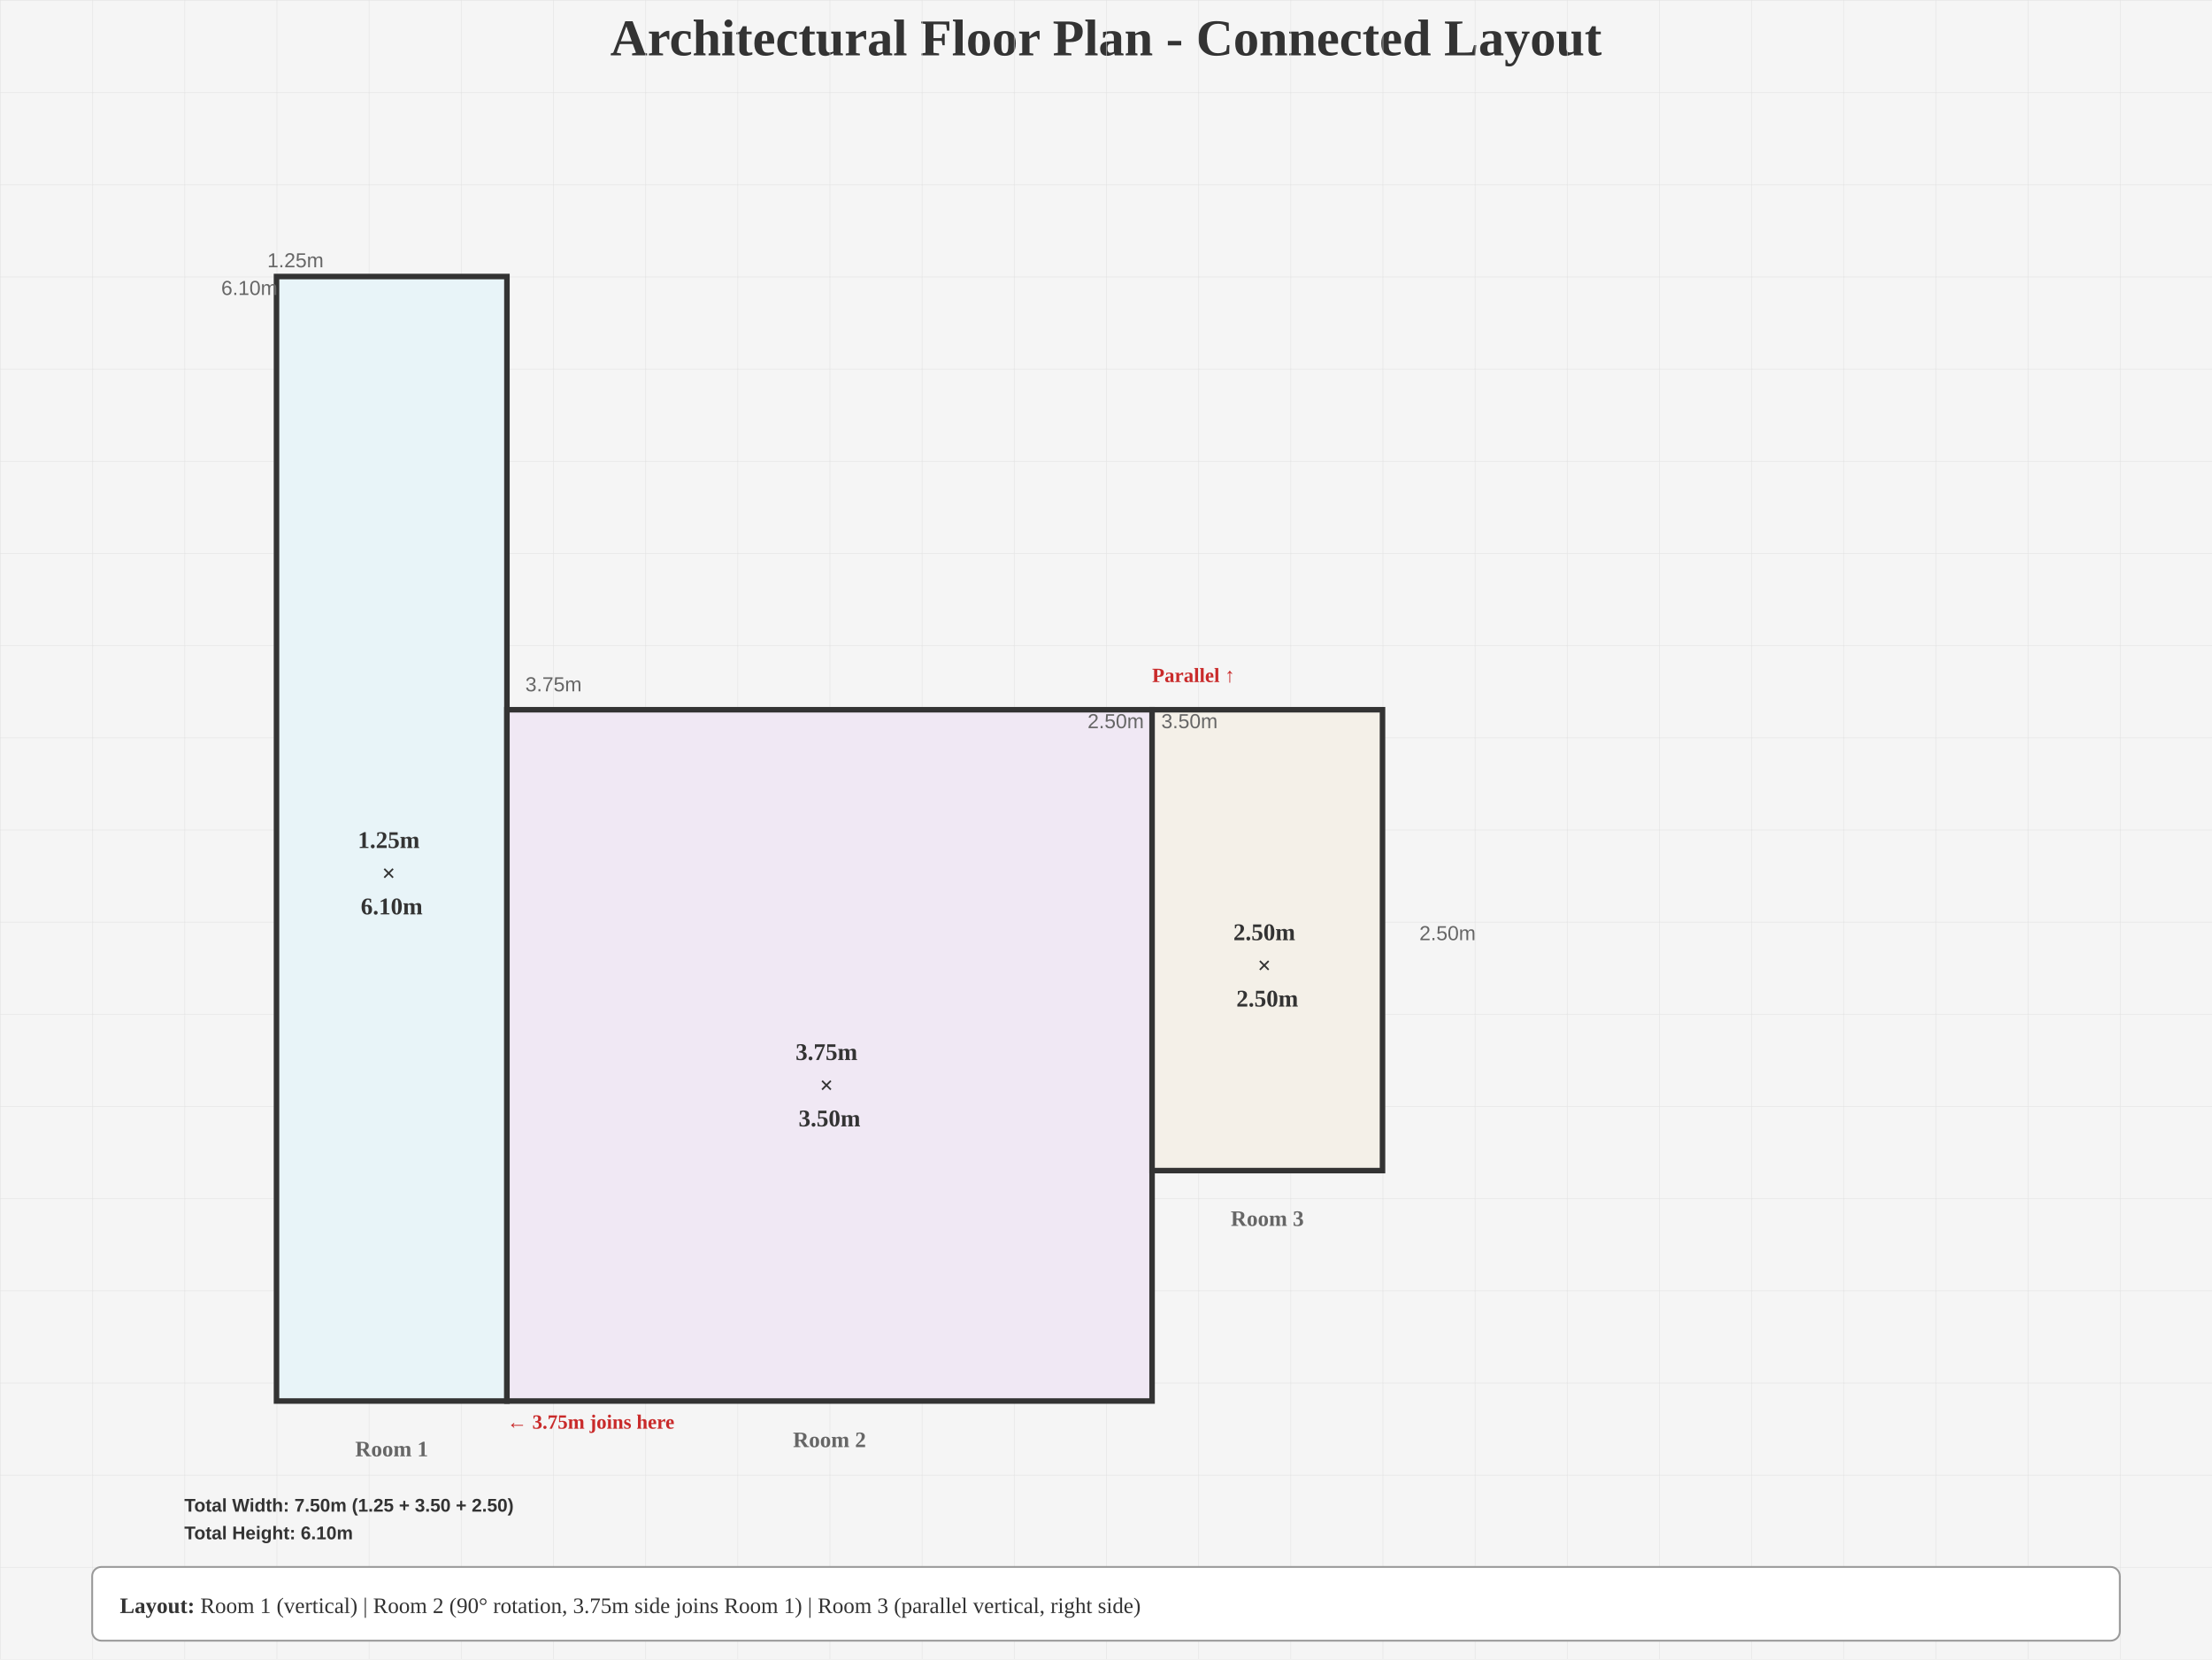
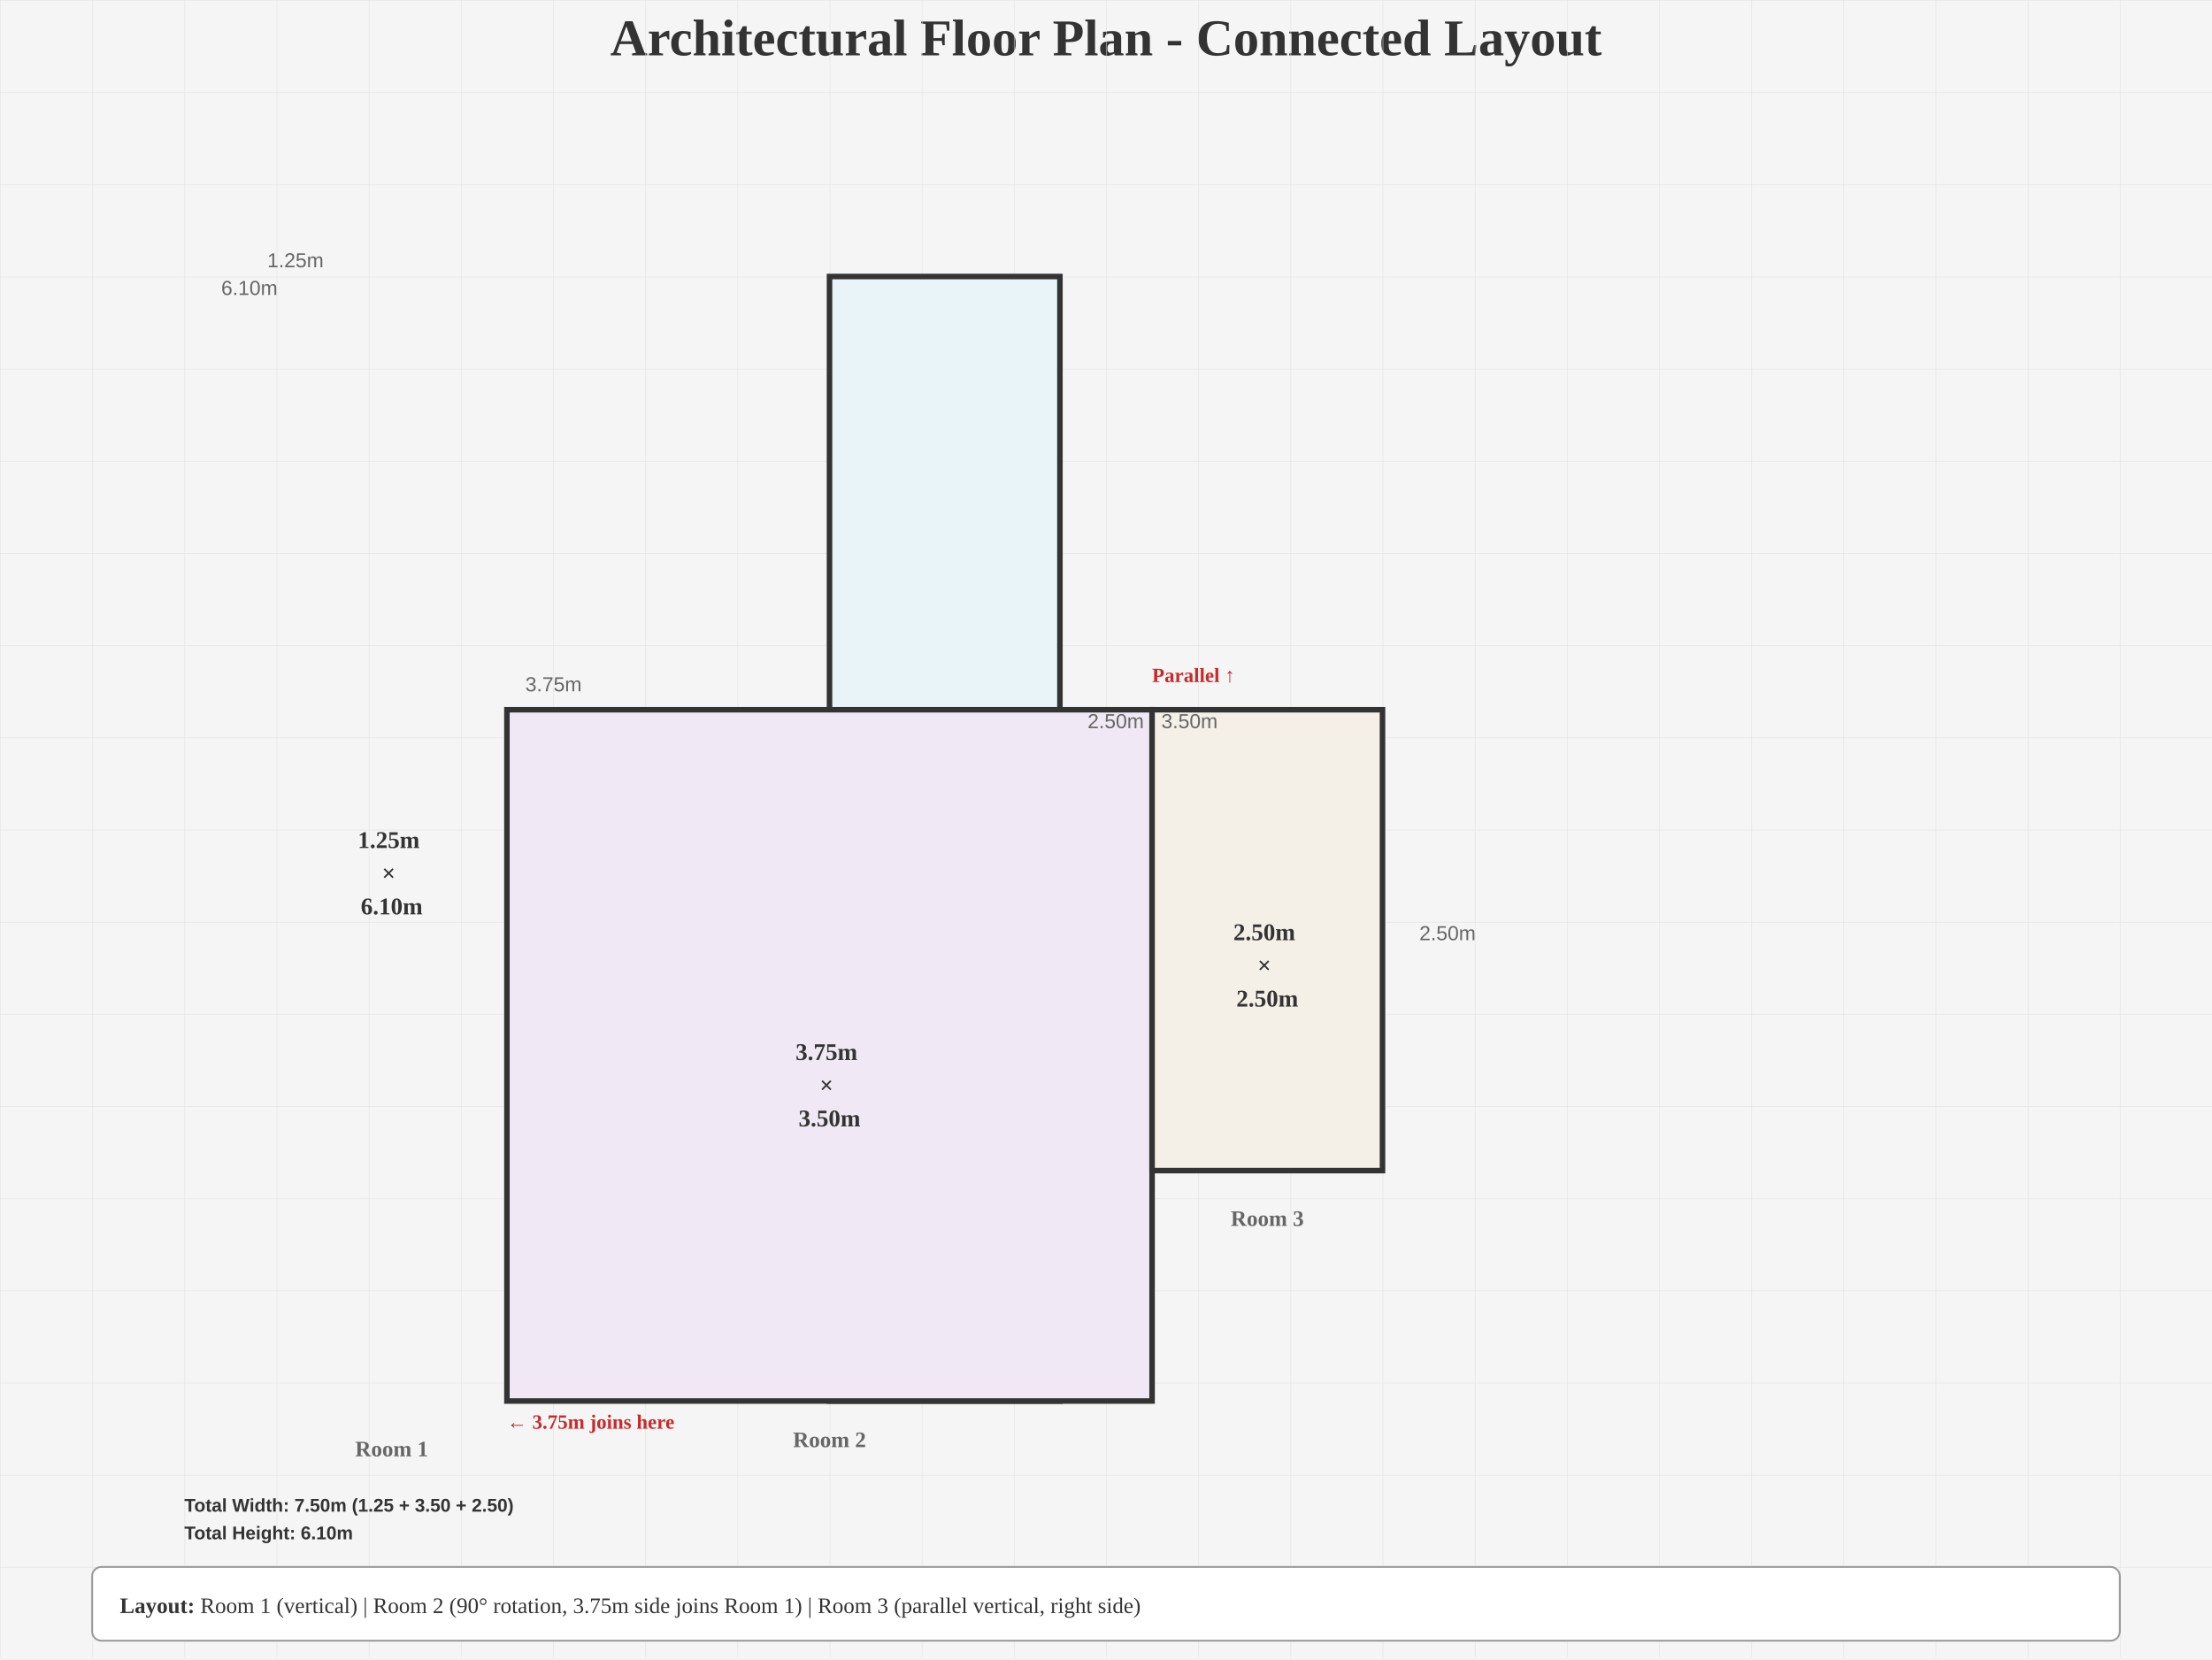
<svg xmlns="http://www.w3.org/2000/svg" viewBox="0 0 1200 900">
  <rect width="1200" height="900" fill="#f5f5f5" />
  <text x="600" y="30" font-size="28" font-weight="bold" text-anchor="middle" fill="#333">
    Architectural Floor Plan - Connected Layout
  </text>
  <defs>
    <pattern id="grid" width="50" height="50" patternUnits="userSpaceOnUse">
      <path d="M 50 0 L 0 0 0 50" fill="none" stroke="#e0e0e0" stroke-width="0.5" />
    </pattern>
  </defs>
  <rect width="1200" height="900" fill="url(#grid)" />
  <g id="room1">
-     <rect x="150" y="150" width="125" height="610" fill="#e8f4f8" stroke="#333" stroke-width="3" />
+     <rect x="450" y="150" width="125" height="610" fill="#e8f4f8" stroke="#333" stroke-width="3" />
    <text x="212.5" y="460" font-size="13" font-weight="bold" text-anchor="middle" fill="#333">
      <tspan x="212.5" dy="0">1.25m</tspan>
      <tspan x="212.5" dy="18">×</tspan>
      <tspan x="212.5" dy="18">6.10m</tspan>
    </text>
    <text x="212.5" y="790" font-size="12" text-anchor="middle" fill="#666" font-weight="bold">Room 1</text>
  </g>
  <g id="room2">
    <rect x="275" y="385" width="350" height="375" fill="#f0e8f4" stroke="#333" stroke-width="3" />
    <text x="450" y="575" font-size="13" font-weight="bold" text-anchor="middle" fill="#333">
      <tspan x="450" dy="0">3.75m</tspan>
      <tspan x="450" dy="18">×</tspan>
      <tspan x="450" dy="18">3.50m</tspan>
    </text>
    <text x="450" y="785" font-size="12" text-anchor="middle" fill="#666" font-weight="bold">Room 2</text>
  </g>
  <g id="room3">
    <rect x="625" y="385" width="125" height="250" fill="#f4f0e8" stroke="#333" stroke-width="3" />
    <text x="687.5" y="510" font-size="13" font-weight="bold" text-anchor="middle" fill="#333">
      <tspan x="687.5" dy="0">2.50m</tspan>
      <tspan x="687.5" dy="18">×</tspan>
      <tspan x="687.5" dy="18">2.50m</tspan>
    </text>
    <text x="687.5" y="665" font-size="12" text-anchor="middle" fill="#666" font-weight="bold">Room 3</text>
  </g>
  <g stroke="#ff6b6b" stroke-width="2" stroke-dasharray="3,3" opacity="0.6">
    <line x1="275" y1="760" x2="275" y2="760" stroke="none" />
    <line x1="625" y1="385" x2="625" y2="635" stroke="none" />
  </g>
  <g font-size="11" fill="#666" font-family="Arial, sans-serif">
    <text x="120" y="160">6.10m</text>
    <text x="145" y="145">1.25m</text>
    <text x="285" y="375">3.75m</text>
    <text x="630" y="395">3.50m</text>
    <text x="590" y="395">2.50m</text>
    <text x="770" y="510">2.50m</text>
  </g>
  <g font-size="11" fill="#c92a2a" font-weight="bold">
    <text x="275" y="775">← 3.75m joins here</text>
    <text x="625" y="370">Parallel ↑</text>
  </g>
  <g font-size="10" fill="#333" font-family="Arial, sans-serif" font-weight="bold">
    <text x="100" y="820">Total Width: 7.50m (1.25 + 3.50 + 2.50)</text>
    <text x="100" y="835">Total Height: 6.10m</text>
  </g>
  <g id="legend" transform="translate(50, 850)">
    <rect width="1100" height="40" fill="#fff" stroke="#999" stroke-width="1" rx="5" />
    <text x="15" y="25" font-size="12" fill="#333">
      <tspan font-weight="bold">Layout:</tspan> Room 1 (vertical) | Room 2 (90° rotation, 3.75m side joins Room 1) | Room 3 (parallel vertical, right side)
    </text>
  </g>
</svg>
